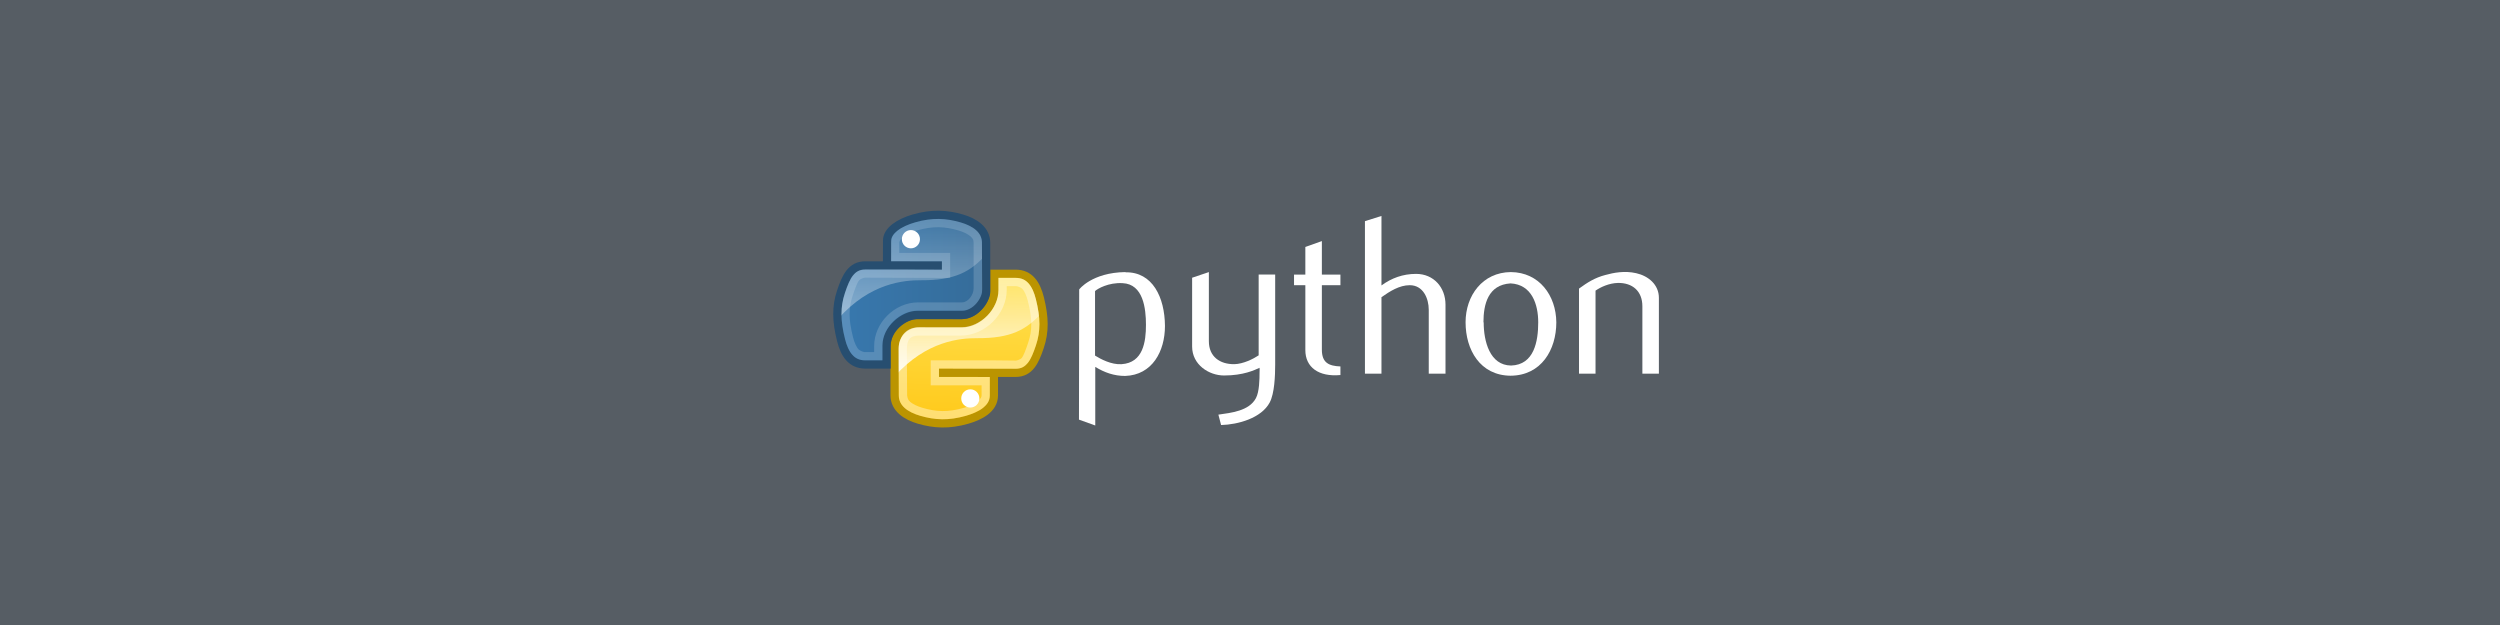
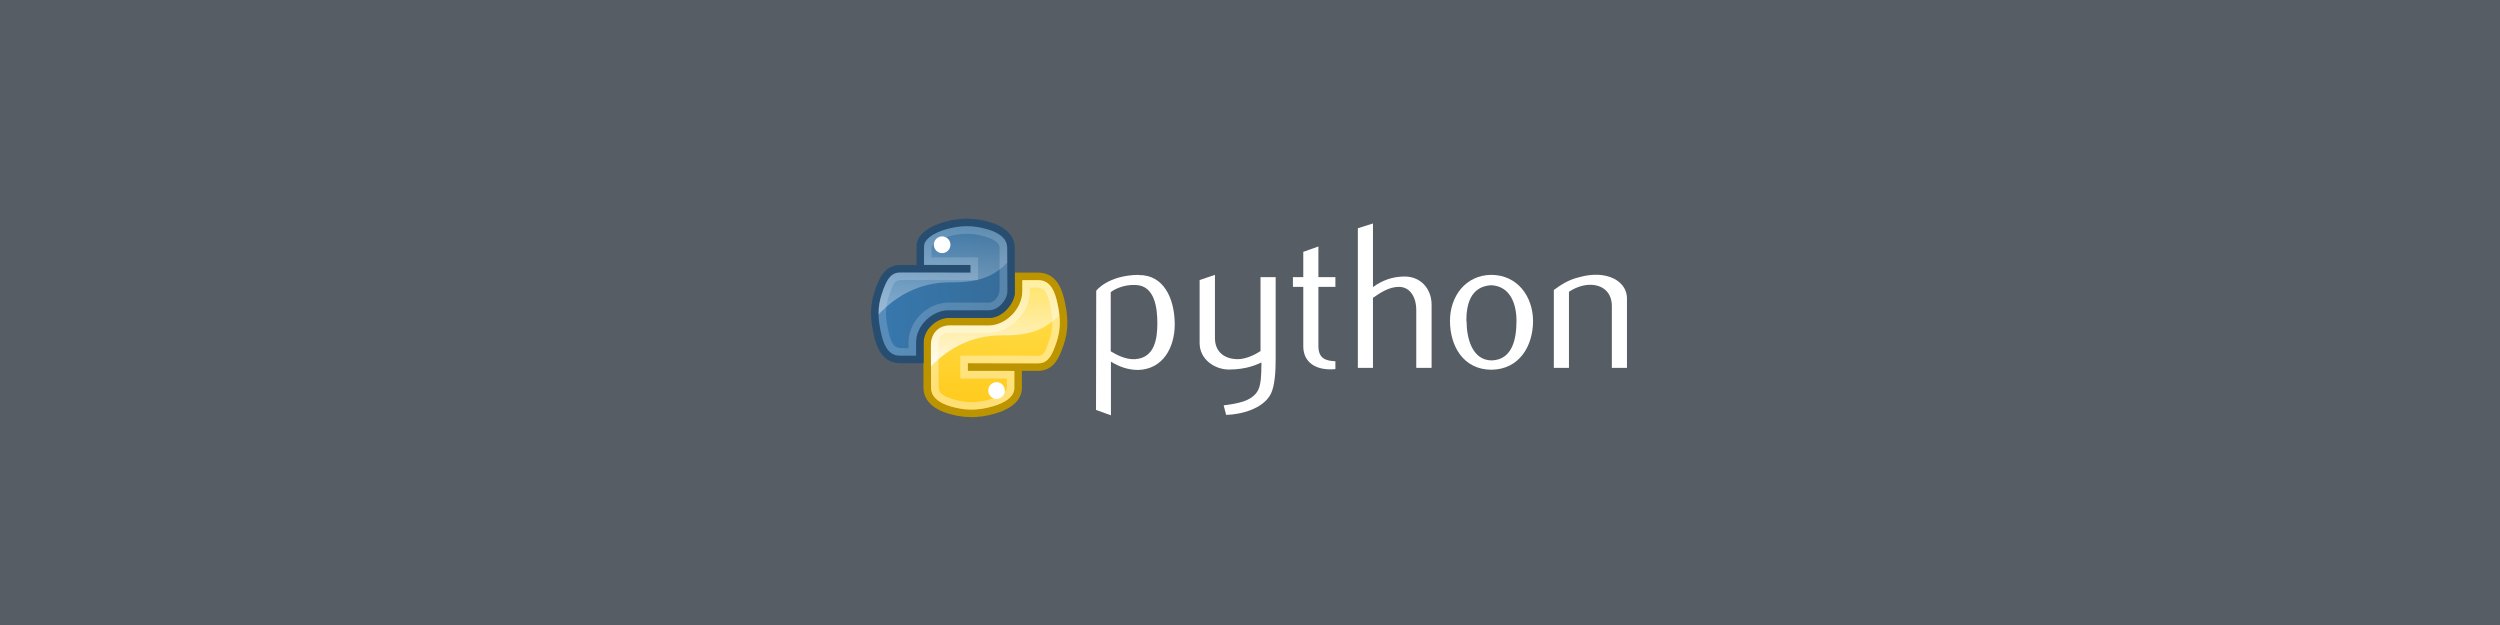
<svg xmlns="http://www.w3.org/2000/svg" xmlns:xlink="http://www.w3.org/1999/xlink" width="2000" height="500" viewBox="0 0 529.167 132.292" version="1.1" id="svg4702">
  <defs id="defs4696">
    <linearGradient gradientTransform="matrix(0.353878,0,0,0.353878,-20.20534,-20.50813)" gradientUnits="userSpaceOnUse" xlink:href="#lg2" id="lg5" y2="64.053" x2="94.693" y1="112.511" x1="94.693" />
    <linearGradient id="lg2">
      <stop id="stop875" offset="0" stop-color="#fff" />
      <stop id="stop877" offset="1" stop-opacity="0.165" stop-color="#fff" />
    </linearGradient>
    <linearGradient gradientTransform="matrix(0.353878,0,0,0.353878,-20.20534,-20.50813)" gradientUnits="userSpaceOnUse" xlink:href="#lg1" id="lg6" y2="102" x2="142.62" y1="102" x1="59.728" />
    <linearGradient id="lg1">
      <stop id="stop870" offset="0" stop-color="#3778ae" />
      <stop id="stop872" offset="1" stop-color="#366c99" />
    </linearGradient>
    <linearGradient gradientTransform="matrix(0.353878,0,0,0.353878,-9.122813,-9.041504)" gradientUnits="userSpaceOnUse" xlink:href="#lg2" id="lg7" y2="64.053" x2="94.693" y1="112.511" x1="94.693" />
    <linearGradient gradientTransform="matrix(0.353878,0,0,0.353878,-19.21554,-19.09313)" gradientUnits="userSpaceOnUse" xlink:href="#lg3" id="lg8" y2="169.279" x2="116.965" y1="89.13" x1="119.191" />
    <linearGradient id="lg3">
      <stop id="stop880" offset="0" stop-color="#ffe253" />
      <stop id="stop882" offset="1" stop-color="#ffca1c" />
    </linearGradient>
    <radialGradient gradientTransform="matrix(1.6,0,0,0.551754,-3.009818,3.739616)" gradientUnits="userSpaceOnUse" xlink:href="#lg4" id="rg1" fy="63.965" fx="15.115" r="12.289" cy="63.965" cx="15.115" />
    <linearGradient id="lg4">
      <stop id="stop885" offset="0" stop-color="#000" />
      <stop id="stop887" offset="1" stop-opacity="0" stop-color="#000" />
    </linearGradient>
-     <linearGradient xlink:href="#lg3" id="linearGradient6030" gradientUnits="userSpaceOnUse" gradientTransform="matrix(0.3791436,0,0,0.3791436,156.165,188.4793)" x1="119.191" y1="89.13" x2="116.965" y2="169.279" />
-     <linearGradient xlink:href="#lg2" id="linearGradient6032" gradientUnits="userSpaceOnUse" gradientTransform="matrix(0.3791436,0,0,0.3791436,166.9783,199.2486)" x1="94.693" y1="112.511" x2="94.693" y2="64.053" />
-     <linearGradient xlink:href="#lg1" id="linearGradient6034" gradientUnits="userSpaceOnUse" gradientTransform="matrix(0.3791436,0,0,0.3791436,155.1045,186.9632)" x1="59.728" y1="102" x2="142.62" y2="102" />
-     <linearGradient xlink:href="#lg2" id="linearGradient6036" gradientUnits="userSpaceOnUse" gradientTransform="matrix(0.3791436,0,0,0.3791436,155.1045,186.9632)" x1="94.693" y1="112.511" x2="94.693" y2="64.053" />
+     <linearGradient xlink:href="#lg3" id="linearGradient6030" gradientUnits="userSpaceOnUse" gradientTransform="matrix(0.3471265,0,0,0.3471265,165.904,191.8905)" x1="119.191" y1="89.13" x2="116.965" y2="169.279" />
+     <linearGradient xlink:href="#lg2" id="linearGradient6032" gradientUnits="userSpaceOnUse" gradientTransform="matrix(0.3471265,0,0,0.3471265,175.8042,201.7503)" x1="94.693" y1="112.511" x2="94.693" y2="64.053" />
+     <linearGradient xlink:href="#lg1" id="linearGradient6034" gradientUnits="userSpaceOnUse" gradientTransform="matrix(0.3471265,0,0,0.3471265,164.9331,190.5024)" x1="59.728" y1="102" x2="142.62" y2="102" />
+     <linearGradient xlink:href="#lg2" id="linearGradient6036" gradientUnits="userSpaceOnUse" gradientTransform="matrix(0.3471265,0,0,0.3471265,164.9331,190.5024)" x1="94.693" y1="112.511" x2="94.693" y2="64.053" />
  </defs>
  <g id="layer1" transform="translate(-0.3779762,-164.3303)">
    <rect style="fill:#565d64;fill-opacity:1;stroke:none;stroke-width:30;stroke-miterlimit:4;stroke-dasharray:none;stroke-opacity:1" id="rect5247" width="529.167" height="132.292" x="0.378" y="164.33" />
-     <path style="fill:url(#linearGradient6030);stroke-width:1.071" id="path899" d="m 210.238,248.024 c 0,2.927 -2.54,4.409 -5.118,5.149 -3.879,1.115 -6.991,0.944 -10.233,0 -2.707,-0.789 -5.118,-2.4 -5.118,-5.149 v -9.657 c 0,-2.779 2.316,-5.153 5.118,-5.153 l 10.069,-0.655 c 3.409,0 5.636,-2.128 5.636,-5.619 l 0.927,-4.668 h 3.837 c 2.98,0 4.383,2.214 5.119,5.149 1.024,4.076 1.069,7.124 0,10.301 -1.035,3.086 -2.143,5.149 -5.119,5.149 h -5.118 -10.233 v -0.02 c 8.831,0.02 10.233,-3.553 10.233,5.173 z" />
-     <path style="fill:#ffffff;stroke-width:1.071" id="path901" d="m 203.842,248.665 c 0,-1.065 0.861,-1.93 1.918,-1.93 1.071,0 1.918,0.865 1.918,1.93 0,1.069 -0.857,1.934 -1.918,1.934 -1.058,0 -1.918,-0.864 -1.918,-1.934 z" />
-     <path style="opacity:0.837;fill:url(#linearGradient6032);stroke-width:1.071" id="path903" d="m 211.509,222.272 v 4.528 c -3.655,6.425 -10.597,6.438 -16.421,6.438 l -2.161,0.22 c -3.037,2.61 -3.133,6.799 -3.131,10.474 6.696,-7.472 13.84,-8.036 17.403,-8.02 7.112,0.032 10.461,-1.717 13.857,-5.565 -0.016,-0.075 0.016,-0.141 0,-0.218 -0.131,-0.857 -0.36,-1.773 -0.6,-2.728 -0.345,-1.376 -0.796,-2.586 -1.527,-3.492 -0.016,-0.016 -0.041,-0.036 -0.055,-0.053 0,0 -0.045,0 -0.054,0 -0.024,-0.028 -0.028,-0.081 -0.054,-0.108 -0.05,-0.036 -0.056,-0.075 -0.108,-0.108 -0.016,-0.016 -0.042,0.016 -0.053,0 -0.776,-0.503 -1.718,-0.878 -2.673,-1.037 -0.866,-0.143 -1.735,-0.252 -2.619,-0.327 h -0.546 -1.255 z" />
-     <path style="fill:none;stroke:#bb9400;stroke-width:1.746" id="path905" d="m 210.751,248.023 c 0,2.927 -3.053,4.41 -5.631,5.149 -3.878,1.114 -6.991,0.944 -10.233,0 -2.707,-0.789 -5.144,-2.4 -5.148,-5.148 l -0.016,-9.919 c -0.012,-3.292 2.466,-5.368 5.195,-5.357 l 9.071,0.016 c 3.482,0 6.868,-3.536 6.858,-7.018 v -3.468 h 4.511 c 2.98,0 4.382,2.215 5.118,5.149 1.024,4.076 1.071,7.124 0,10.301 -1.035,3.086 -2.143,5.515 -5.118,5.516 h -4.607 -10.746 v -0.02 l 10.746,0.036 z" />
-     <path style="opacity:0.384;fill:#ffffff;stroke-width:1.071" id="path907" d="m 211.722,223.145 v 2.564 c 0,3.99 -3.746,7.902 -8.015,7.902 h -8.838 c -3.054,0 -4.305,2.311 -4.29,4.755 l 0.06,9.656 c 0.012,1.119 0.429,1.954 1.23,2.673 0.801,0.719 2.006,1.267 3.273,1.637 3.125,0.91 5.974,1.074 9.711,0 1.214,-0.348 2.828,-1.007 3.64,-1.71 0.812,-0.703 1.401,-1.389 1.401,-2.6 v -3.889 h -10.77 v -1.799 l 16.258,0.054 c 1.287,0 1.916,-0.506 2.555,-1.246 0.639,-0.74 1.195,-2.193 1.701,-3.703 1.013,-3.01 1,-5.838 0,-9.82 -0.348,-1.39 -0.855,-2.514 -1.527,-3.273 -0.673,-0.76 -1.454,-1.2 -2.728,-1.2 z m 1.746,1.746 h 1.914 c 0.557,0 1.285,0.449 1.418,0.6 0.388,0.439 0.836,1.327 1.146,2.564 0.953,3.794 0.955,6.162 0.054,8.838 -0.484,1.443 -0.986,2.801 -1.364,3.214 -0.341,0.364 -1.071,0.546 -1.255,0.546 l -5.128,-0.055 h -12.875 v 5.291 h 10.77 v 2.143 c 0,0.779 -1.043,1.263 -1.222,1.418 -0.522,0.452 -1.447,0.896 -2.51,1.2 -3.453,0.993 -5.893,0.842 -8.784,0 -1.094,-0.319 -2.042,-0.786 -2.579,-1.242 -0.537,-0.456 -0.57,-0.829 -0.668,-1.377 l -0.06,-9.656 c -0.012,-2.167 0.692,-3.009 2.544,-3.009 h 8.838 c 5.275,0 9.761,-4.661 9.761,-9.648 1.2e-4,-0.276 -1.3e-4,-0.552 -1.3e-4,-0.827 z" />
-     <path style="fill:url(#linearGradient6034);stroke-width:1.071" id="path909" d="m 188.708,215.604 c 0,-2.927 0.785,-4.519 5.118,-5.278 2.942,-0.516 6.715,-0.58 10.233,0 2.779,0.459 5.118,2.529 5.118,5.278 v 9.657 c 0,2.832 -2.271,5.152 -5.118,5.152 l -9.281,0.513 c -3.473,0 -7.059,3.034 -7.059,6.382 l -0.293,4.047 h -3.518 c -2.976,0 -4.709,-2.146 -5.437,-5.149 -0.982,-4.034 -0.94,-6.438 0,-10.301 0.815,-3.371 3.42,-5.149 6.107,-5.149 h 3.841 c 0,0 9.583,-0.036 0,-0.032 v -5.118 0 z" />
-     <path style="fill:#ffffff;stroke-width:1.071" id="path911" d="m 191.267,214.963 c 0,-1.071 0.857,-1.934 1.918,-1.934 1.058,0 1.919,0.864 1.919,1.934 0,1.065 -0.861,1.93 -1.919,1.93 -1.062,0 -1.918,-0.864 -1.918,-1.93 z" />
-     <path style="opacity:0.377;fill:url(#linearGradient6036);stroke-width:1.071" id="path913" d="m 198.064,209.899 c -1.514,0.036 -2.968,0.211 -4.255,0.436 -4.334,0.758 -5.074,2.365 -5.074,5.292 l -0.316,5.129 -3.557,-3e-4 c -2.976,0 -5.568,1.758 -6.383,5.128 -0.553,2.274 -0.804,4.054 -0.709,5.947 6.742,-7.641 13.975,-8.2 17.567,-8.183 7.111,0.032 10.461,-1.717 13.857,-5.565 v -2.455 c 0,-2.749 -2.349,-4.833 -5.128,-5.292 -1.979,-0.326 -4.054,-0.484 -6.001,-0.437 z" />
-     <path style="fill:none;stroke:#274e70;stroke-width:1.746" id="path915" d="m 193.756,210.576 c 3.879,-1.115 6.991,-0.944 10.233,0 2.707,0.789 5.12,2.4 5.118,5.149 v 10.426 c 0,1.464 -2.116,4.853 -5.113,4.853 h -9.534 c -2.677,0 -6.425,2.916 -6.425,6.408 v 4.065 h -4.511 c -2.98,0 -4.383,-2.214 -5.119,-5.149 -1.024,-4.076 -1.071,-7.124 0,-10.301 1.035,-3.086 2.143,-5.515 5.119,-5.515 h 4.605 10.746 v 0.02 l -10.746,-0.036 0.02,-5.221 c -0.028,-2.139 2.587,-3.806 5.606,-4.698 z" />
-     <path style="opacity:0.165;fill:#ffffff;stroke-width:1.071" id="path917" d="m 187.153,240.604 v -2.996 c 0,-3.991 3.638,-7.531 7.549,-7.531 h 9.304 c 2.309,0 4.311,-2.401 4.29,-4.695 l -0.09,-9.657 c -0.012,-1.119 -0.399,-1.954 -1.2,-2.673 -0.801,-0.72 -2.006,-1.268 -3.273,-1.637 -3.125,-0.91 -5.974,-1.074 -9.711,0 -1.213,0.348 -2.828,1.007 -3.64,1.71 -0.812,0.703 -1.401,1.389 -1.401,2.599 v 3.889 h 10.77 v 1.8 l -16.258,-0.055 c -1.286,0 -1.916,0.506 -2.555,1.246 -0.639,0.74 -1.194,2.193 -1.701,3.703 -1.013,3.01 -1,5.838 0,9.82 0.349,1.39 0.855,2.514 1.528,3.273 0.673,0.76 1.454,1.2 2.728,1.2 h 3.66 z m -1.746,-1.746 h -1.914 c -0.557,0 -1.286,-0.449 -1.418,-0.6 -0.388,-0.439 -0.836,-1.327 -1.146,-2.564 -0.953,-3.794 -0.955,-6.162 -0.054,-8.838 0.484,-1.443 0.986,-2.801 1.364,-3.203 0.341,-0.364 1.062,-0.546 1.255,-0.546 l 18.004,0.055 v -5.292 h -10.77 v -2.143 c 0,-0.779 1.043,-1.263 1.222,-1.418 0.522,-0.452 1.447,-0.896 2.51,-1.2 3.453,-0.992 5.893,-0.842 8.784,0 1.094,0.319 2.042,0.786 2.564,1.255 0.186,0.145 0.283,0.319 0.437,0.491 0.213,0.254 0.167,0.59 0.215,0.873 v 9.657 c 0,1.324 -1.132,2.949 -2.455,2.949 h -9.304 c -4.917,0 -9.295,4.289 -9.295,9.276 0,0.415 0,1.249 0,1.249 z" />
-     <g aria-label="python" style="font-style:normal;font-variant:normal;font-weight:normal;font-stretch:normal;font-size:47.898px;line-height:1.25;font-family:Flux;-inkscape-font-specification:Flux;letter-spacing:0px;word-spacing:0px;fill:#ffffff;fill-opacity:1;stroke:none;stroke-width:0.499" id="text848">
+     <path style="fill:url(#linearGradient6030);stroke-width:0.981" id="path899" d="m 215.411,246.407 c 0,2.68 -2.326,4.037 -4.686,4.714 -3.551,1.021 -6.401,0.864 -9.369,0 -2.479,-0.722 -4.686,-2.197 -4.686,-4.714 v -8.841 c 0,-2.545 2.121,-4.717 4.686,-4.717 l 9.219,-0.599 c 3.121,0 5.16,-1.948 5.16,-5.145 l 0.849,-4.274 h 3.513 c 2.728,0 4.013,2.027 4.686,4.714 0.937,3.732 0.979,6.523 0,9.432 -0.948,2.826 -1.962,4.714 -4.686,4.714 h -4.686 -9.369 v -0.019 c 8.085,0.019 9.369,-3.253 9.369,4.736 z" />
+     <path style="fill:#ffffff;stroke-width:0.981" id="path901" d="m 209.555,246.993 c 0,-0.975 0.788,-1.767 1.756,-1.767 0.981,0 1.756,0.792 1.756,1.767 0,0.979 -0.784,1.77 -1.756,1.77 -0.968,0 -1.756,-0.791 -1.756,-1.77 z" />
+     <path style="opacity:0.837;fill:url(#linearGradient6032);stroke-width:0.981" id="path903" d="m 216.574,222.829 v 4.146 c -3.346,5.882 -9.702,5.894 -15.035,5.894 l -1.979,0.201 c -2.78,2.39 -2.869,6.225 -2.867,9.589 6.131,-6.841 12.671,-7.357 15.934,-7.343 6.511,0.03 9.578,-1.572 12.687,-5.095 -0.015,-0.069 0.015,-0.129 0,-0.2 -0.12,-0.785 -0.33,-1.623 -0.549,-2.497 -0.316,-1.259 -0.729,-2.368 -1.398,-3.197 -0.015,-0.015 -0.037,-0.033 -0.05,-0.049 0,0 -0.041,0 -0.049,0 -0.022,-0.026 -0.026,-0.074 -0.049,-0.099 -0.046,-0.033 -0.051,-0.069 -0.099,-0.099 -0.015,-0.015 -0.038,0.015 -0.049,0 -0.71,-0.46 -1.573,-0.804 -2.448,-0.949 -0.793,-0.131 -1.588,-0.231 -2.398,-0.3 h -0.499 -1.149 z" />
+     <path style="fill:none;stroke:#bb9400;stroke-width:1.599" id="path905" d="m 215.881,246.406 c 0,2.68 -2.795,4.037 -5.156,4.714 -3.551,1.02 -6.4,0.864 -9.369,0 -2.479,-0.722 -4.709,-2.197 -4.713,-4.713 l -0.015,-9.081 c -0.011,-3.014 2.258,-4.914 4.757,-4.905 l 8.305,0.015 c 3.188,0 6.288,-3.237 6.279,-6.425 v -3.175 h 4.13 c 2.728,0 4.012,2.028 4.686,4.714 0.938,3.731 0.981,6.522 0,9.432 -0.948,2.825 -1.962,5.049 -4.686,5.05 h -4.218 -9.839 v -0.019 l 9.839,0.033 z" />
+     <path style="opacity:0.384;fill:#ffffff;stroke-width:0.981" id="path907" d="m 216.77,223.629 v 2.348 c 0,3.653 -3.43,7.235 -7.338,7.235 h -8.092 c -2.796,0 -3.942,2.116 -3.928,4.353 l 0.055,8.841 c 0.011,1.025 0.392,1.789 1.126,2.448 0.734,0.659 1.837,1.16 2.997,1.499 2.861,0.833 5.47,0.983 8.891,0 1.111,-0.318 2.589,-0.922 3.333,-1.566 0.744,-0.644 1.283,-1.271 1.283,-2.38 v -3.561 h -9.86 v -1.647 l 14.885,0.049 c 1.178,0 1.754,-0.463 2.339,-1.141 0.585,-0.678 1.094,-2.008 1.557,-3.39 0.928,-2.756 0.916,-5.345 0,-8.991 -0.319,-1.273 -0.782,-2.301 -1.398,-2.997 -0.616,-0.696 -1.331,-1.099 -2.498,-1.099 z m 1.598,1.598 h 1.753 c 0.51,0 1.176,0.411 1.299,0.55 0.356,0.401 0.765,1.215 1.049,2.348 0.873,3.474 0.874,5.642 0.049,8.092 -0.443,1.321 -0.903,2.564 -1.249,2.943 -0.312,0.333 -0.981,0.5 -1.149,0.5 l -4.695,-0.05 H 203.637 v 4.844 h 9.86 v 1.962 c 0,0.713 -0.955,1.156 -1.119,1.299 -0.478,0.414 -1.325,0.82 -2.298,1.099 -3.162,0.909 -5.395,0.771 -8.042,0 -1.002,-0.292 -1.87,-0.72 -2.361,-1.137 -0.491,-0.417 -0.521,-0.759 -0.612,-1.26 l -0.055,-8.841 c -0.011,-1.984 0.633,-2.755 2.329,-2.755 h 8.092 c 4.829,0 8.936,-4.267 8.936,-8.833 1.1e-4,-0.252 -1.2e-4,-0.505 -1.2e-4,-0.758 z" />
+     <path style="fill:url(#linearGradient6034);stroke-width:0.981" id="path909" d="m 195.699,216.724 c 0,-2.68 0.718,-4.138 4.686,-4.832 2.694,-0.472 6.148,-0.531 9.369,0 2.544,0.42 4.686,2.315 4.686,4.832 v 8.841 c 0,2.593 -2.079,4.717 -4.686,4.717 l -8.497,0.47 c -3.18,0 -6.463,2.778 -6.463,5.843 l -0.268,3.705 h -3.221 c -2.725,0 -4.311,-1.965 -4.978,-4.714 -0.899,-3.693 -0.861,-5.894 0,-9.431 0.746,-3.086 3.131,-4.714 5.591,-4.714 h 3.516 c 0,0 8.774,-0.033 0,-0.03 v -4.686 0 z" />
+     <path style="fill:#ffffff;stroke-width:0.981" id="path911" d="m 198.042,216.138 c 0,-0.981 0.785,-1.77 1.756,-1.77 0.968,0 1.757,0.791 1.757,1.77 0,0.975 -0.788,1.767 -1.757,1.767 -0.972,0 -1.756,-0.791 -1.756,-1.767 z" />
+     <path style="opacity:0.377;fill:url(#linearGradient6036);stroke-width:0.981" id="path913" d="m 204.265,211.502 c -1.386,0.033 -2.718,0.193 -3.896,0.4 -3.968,0.694 -4.645,2.165 -4.645,4.845 l -0.29,4.696 -3.257,-2.8e-4 c -2.725,0 -5.098,1.609 -5.844,4.695 -0.507,2.082 -0.736,3.712 -0.649,5.444 6.172,-6.996 12.795,-7.507 16.084,-7.492 6.511,0.03 9.577,-1.572 12.687,-5.095 v -2.248 c 0,-2.517 -2.151,-4.425 -4.695,-4.845 -1.812,-0.299 -3.712,-0.443 -5.494,-0.4 z" />
+     <path style="fill:none;stroke:#274e70;stroke-width:1.599" id="path915" d="m 200.32,212.121 c 3.551,-1.021 6.401,-0.864 9.369,0 2.479,0.722 4.688,2.197 4.686,4.714 v 9.546 c 0,1.34 -1.937,4.443 -4.682,4.443 h -8.729 c -2.451,0 -5.883,2.67 -5.883,5.867 v 3.721 h -4.13 c -2.728,0 -4.013,-2.027 -4.686,-4.714 -0.937,-3.732 -0.981,-6.522 0,-9.431 0.948,-2.826 1.962,-5.05 4.686,-5.05 h 4.216 9.839 v 0.019 l -9.839,-0.033 0.019,-4.78 c -0.026,-1.958 2.369,-3.485 5.132,-4.301 z" />
+     <path style="opacity:0.165;fill:#ffffff;stroke-width:0.981" id="path917" d="m 194.276,239.613 v -2.743 c 0,-3.654 3.331,-6.895 6.912,-6.895 h 8.518 c 2.114,0 3.947,-2.198 3.928,-4.298 l -0.082,-8.841 c -0.011,-1.025 -0.365,-1.789 -1.099,-2.447 -0.734,-0.659 -1.837,-1.161 -2.997,-1.498 -2.861,-0.833 -5.47,-0.983 -8.891,0 -1.111,0.318 -2.589,0.922 -3.333,1.566 -0.744,0.644 -1.283,1.271 -1.283,2.38 v 3.561 h 9.86 v 1.648 l -14.885,-0.05 c -1.177,0 -1.754,0.463 -2.339,1.141 -0.585,0.678 -1.094,2.008 -1.557,3.39 -0.928,2.756 -0.916,5.345 0,8.991 0.319,1.273 0.782,2.301 1.399,2.997 0.616,0.696 1.331,1.099 2.497,1.099 h 3.351 z m -1.598,-1.598 h -1.753 c -0.51,0 -1.177,-0.411 -1.299,-0.549 -0.356,-0.402 -0.765,-1.215 -1.049,-2.348 -0.873,-3.474 -0.874,-5.642 -0.05,-8.092 0.443,-1.321 0.903,-2.564 1.249,-2.933 0.312,-0.333 0.972,-0.499 1.149,-0.499 l 16.483,0.05 v -4.845 h -9.86 v -1.962 c 0,-0.713 0.955,-1.156 1.119,-1.299 0.478,-0.414 1.325,-0.82 2.298,-1.099 3.161,-0.909 5.395,-0.771 8.042,0 1.002,0.292 1.87,0.72 2.348,1.149 0.17,0.133 0.26,0.292 0.4,0.449 0.195,0.232 0.152,0.54 0.197,0.799 v 8.841 c 0,1.212 -1.036,2.7 -2.248,2.7 h -8.518 c -4.502,0 -8.51,3.927 -8.51,8.493 0,0.38 0,1.144 0,1.144 z" />
+     <g aria-label="python" style="font-style:normal;font-variant:normal;font-weight:normal;font-stretch:normal;font-size:47.898px;line-height:1.25;font-family:Flux;-inkscape-font-specification:Flux;letter-spacing:0px;word-spacing:0px;fill:#ffffff;fill-opacity:1;stroke:none;stroke-width:0.499" id="text848" transform="matrix(0.915554,0,0,0.915554,22.92654,19.3275)">
      <path d="m 238.628,221.968 c 5.7,-0.096 8.286,5.269 8.334,11.352 0,5.365 -2.682,10.394 -8.43,10.585 -2.347,0 -4.359,-0.718 -6.323,-1.916 v 12.406 l -3.449,-1.245 0.048,-27.541 c -0.048,0 2.682,-3.592 9.771,-3.688 z m -0.862,19.447 c 4.598,-0.287 5.173,-4.79 5.173,-8.334 0,-3.449 -0.575,-8.622 -4.934,-8.813 -2.97,-0.192 -5.365,1.197 -5.844,1.676 v 13.651 c 1.15,0.718 3.449,1.964 5.604,1.82 z" style="font-size:47.898px;fill:#ffffff;fill-opacity:1;stroke-width:0.499" id="path854" />
      <path d="M 256.255,236.625 V 221.92 l -3.544,1.197 v 14.561 c 0,3.88 3.592,6.131 6.754,6.131 4.119,0 6.466,-1.15 7.52,-1.629 0.048,0.527 0,0.383 0,0.91 0,1.533 -0.048,4.167 -0.766,5.508 -1.437,2.73 -5.269,3.113 -7.951,3.497 l 0.575,2.203 c 3.544,-0.096 8.526,-1.437 10.298,-4.79 1.006,-1.916 1.15,-5.604 1.15,-8.047 v -19.016 h -3.497 v 17.1 c -1.15,0.766 -3.257,1.82 -5.125,1.868 -3.113,0.048 -5.412,-1.629 -5.412,-4.838 z" style="font-size:47.898px;fill:#ffffff;fill-opacity:1;stroke-width:0.499" id="path856" />
      <path d="m 276.677,224.698 v 13.747 c 0,3.592 2.778,5.7 7.424,5.269 v -1.82 c -2.443,-0.096 -3.928,-0.766 -3.928,-3.544 v -13.651 h 3.928 v -2.251 h -3.928 v -7.089 l -3.497,1.245 v 5.844 h -2.395 v 2.251 z" style="font-size:47.898px;fill:#ffffff;fill-opacity:1;stroke-width:0.499" id="path858" />
      <path d="m 306.343,243.426 v -14.609 c 0,-3.64 -2.491,-6.514 -6.227,-6.514 -2.826,0 -5.221,0.91 -7.328,2.443 v -14.705 l -3.497,1.102 v 32.283 h 3.497 v -16.19 c 1.772,-1.245 3.784,-2.539 5.987,-2.539 2.826,0 4.023,2.778 4.023,5.221 v 13.507 z" style="font-size:47.898px;fill:#ffffff;fill-opacity:1;stroke-width:0.499" id="path860" />
      <path d="m 310.592,232.553 c 0,5.796 3.065,11.256 9.532,11.304 6.514,-0.048 9.675,-5.508 9.675,-11.304 -0.048,-5.652 -3.592,-10.585 -9.628,-10.633 -5.987,0.048 -9.58,4.981 -9.58,10.633 z m 3.784,0 c 0,-3.784 0.958,-7.951 5.748,-8.238 4.502,0.239 5.844,4.455 5.844,8.238 0,4.023 -0.862,9.005 -5.748,9.149 -4.502,-0.048 -5.796,-5.125 -5.796,-9.149 z" style="font-size:47.898px;fill:#ffffff;fill-opacity:1;stroke-width:0.499" id="path862" />
      <path d="m 351.51,243.426 v -16.046 c 0,-2.826 -2.251,-4.646 -4.79,-5.221 -2.491,-0.575 -4.838,-0.096 -6.562,0.383 -2.203,0.575 -3.784,1.581 -5.556,2.874 v 18.01 h 3.497 v -17.579 c 1.102,-0.766 2.874,-1.581 4.742,-1.629 3.065,-0.048 5.173,1.724 5.173,4.934 v 14.274 z" style="font-size:47.898px;fill:#ffffff;fill-opacity:1;stroke-width:0.499" id="path864" />
    </g>
  </g>
</svg>
